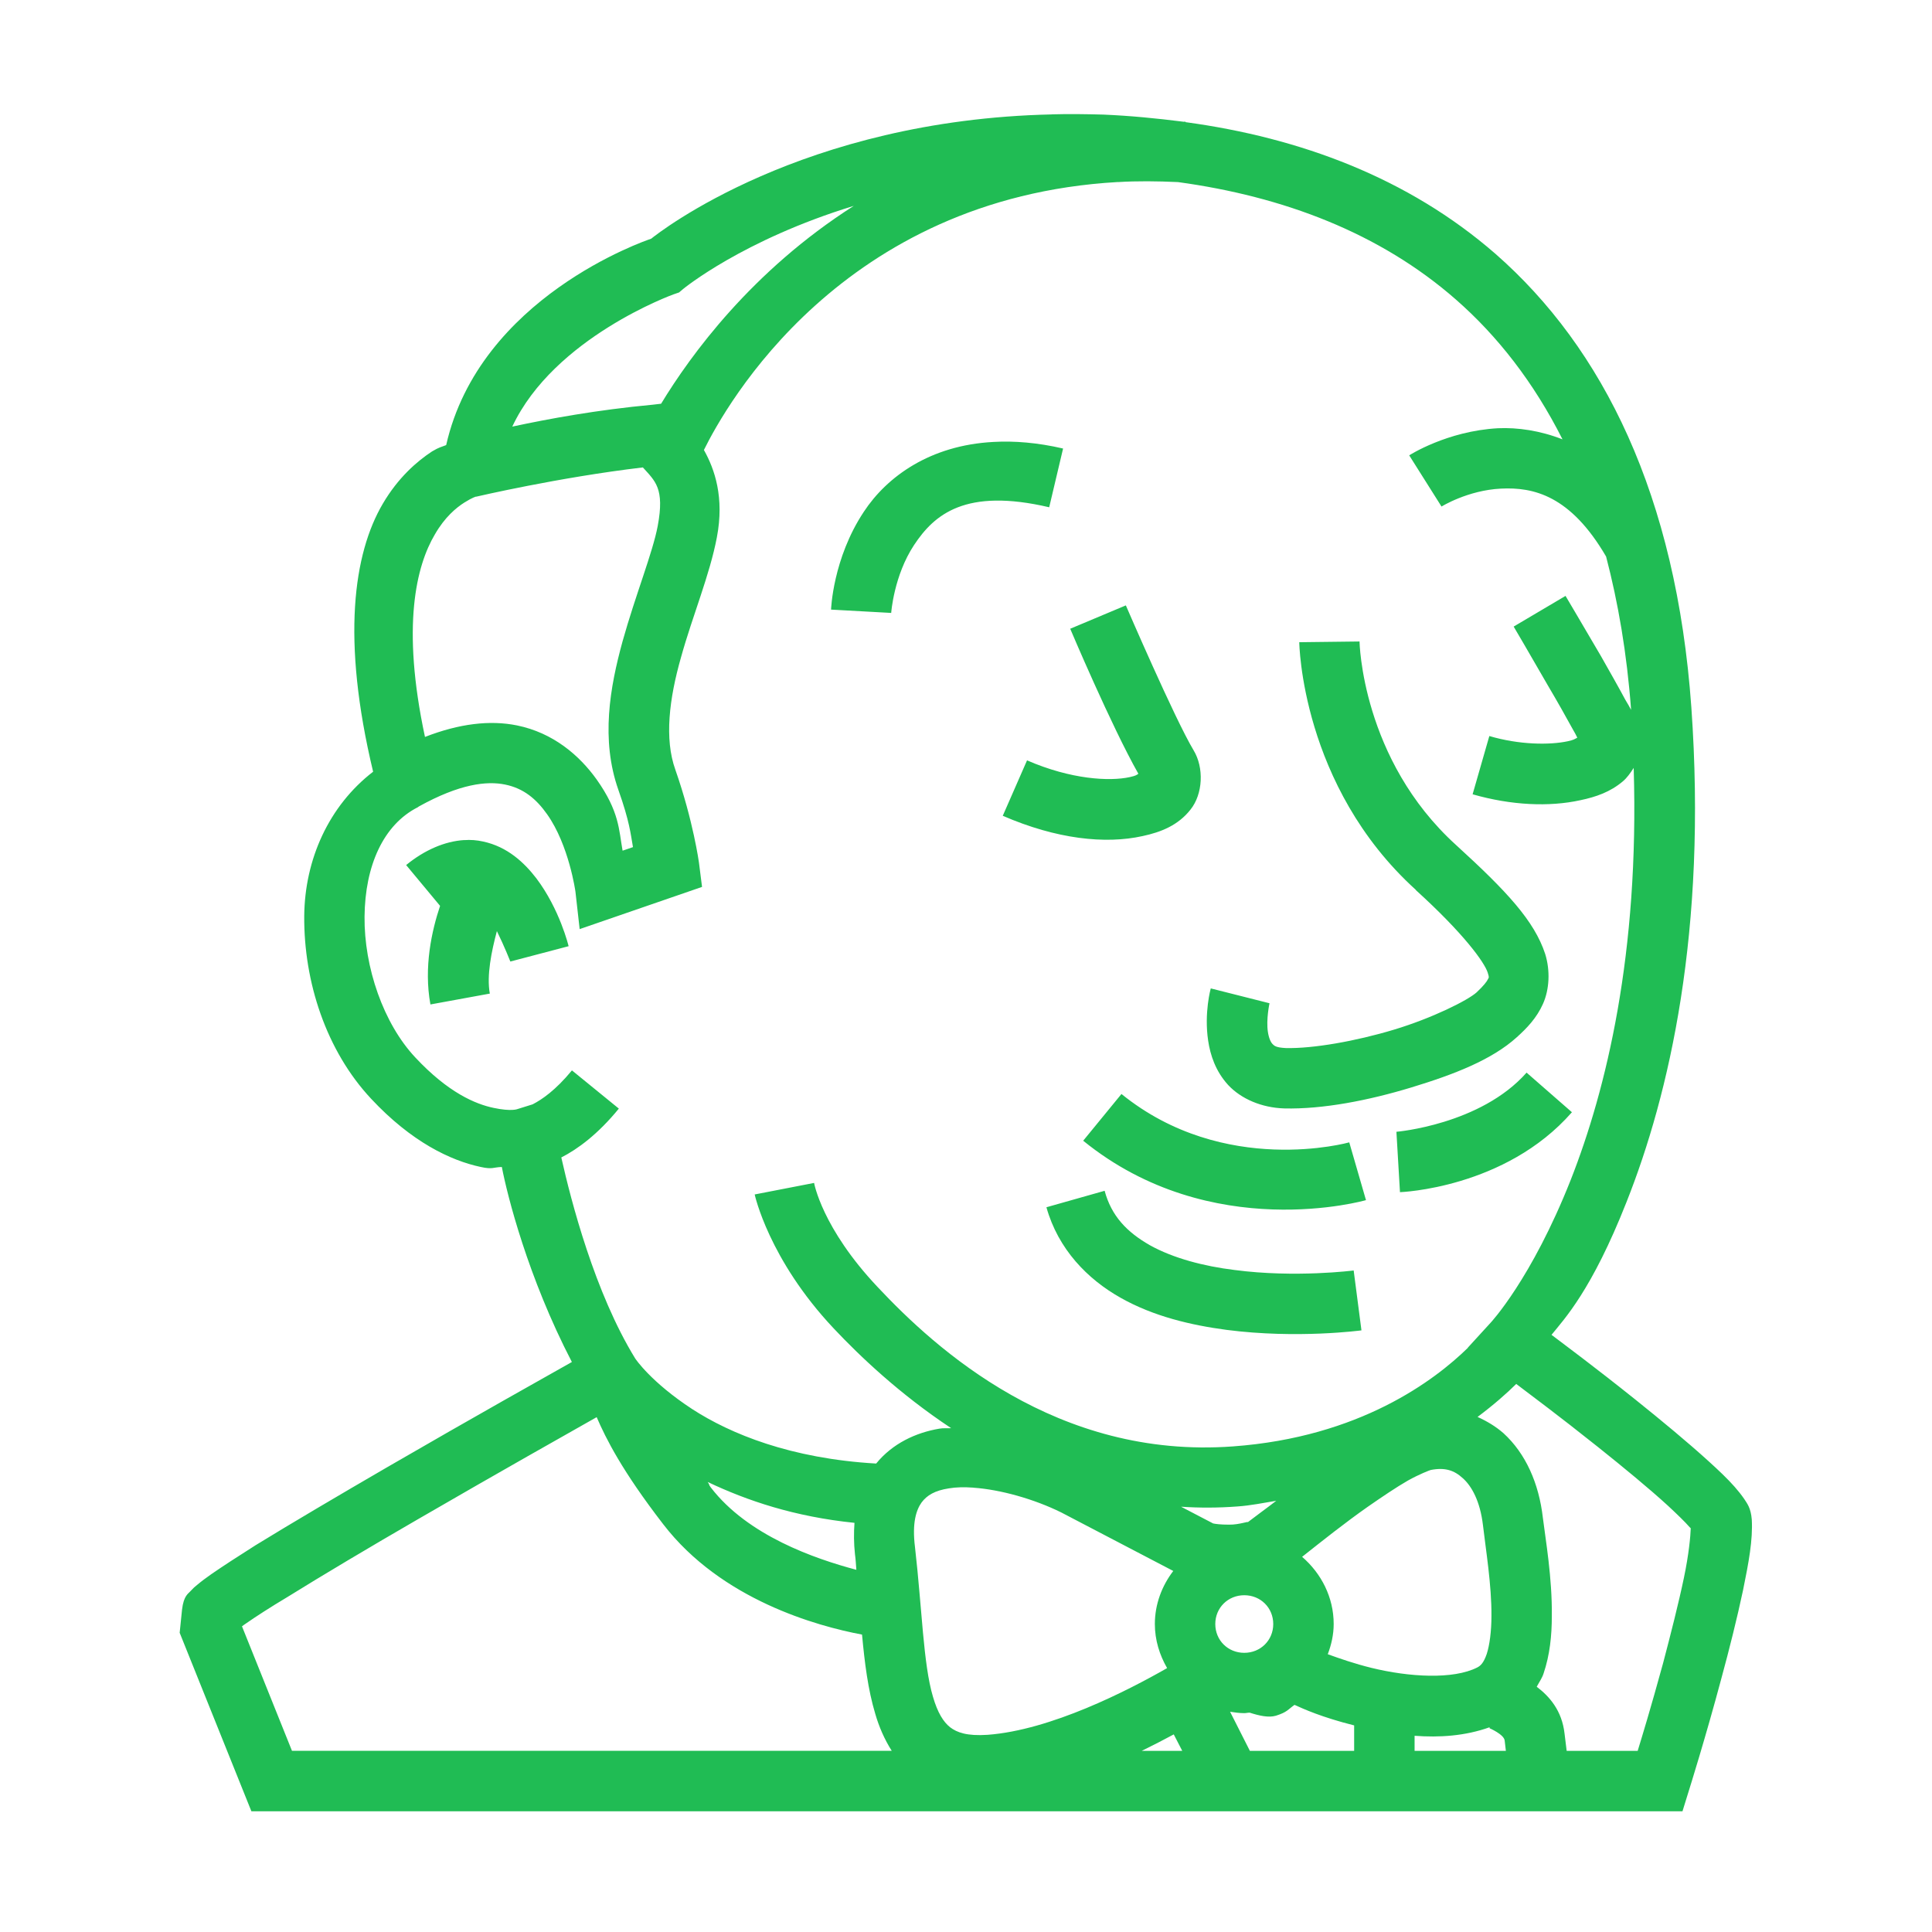
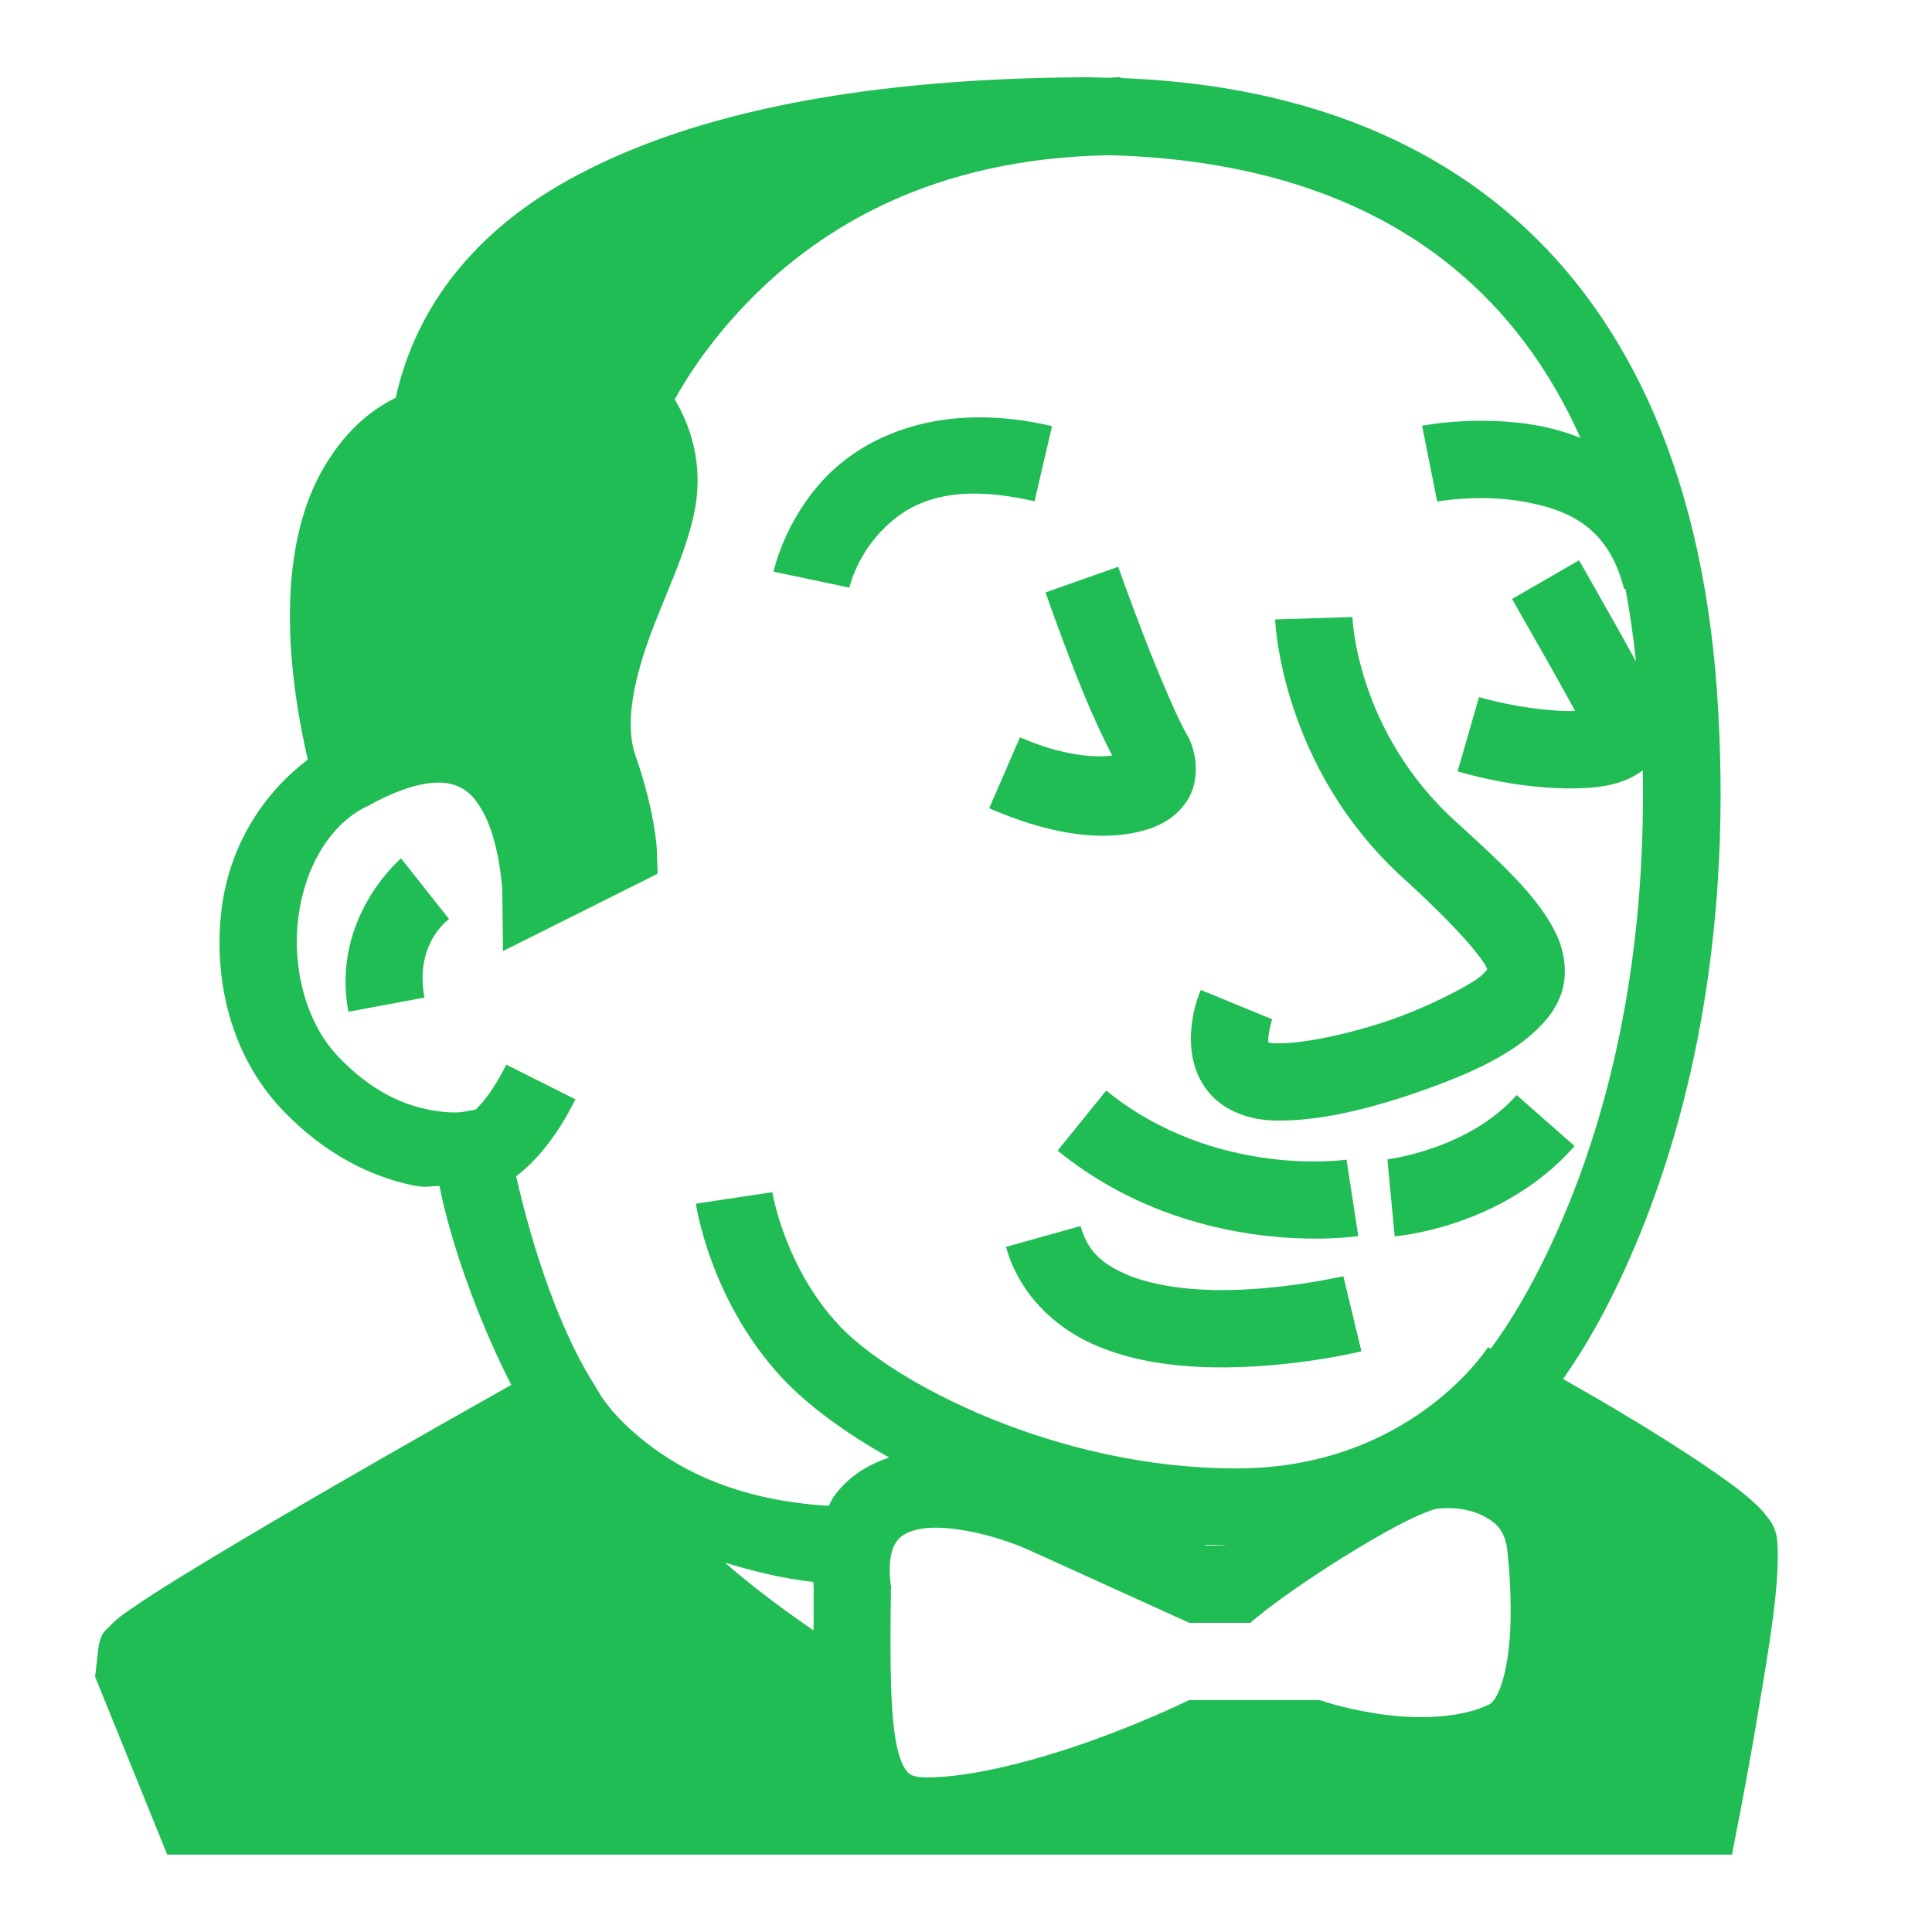
- <svg xmlns="http://www.w3.org/2000/svg" x="0px" y="0px" width="100" height="100" viewBox="0,0,256,256" class="skills__icon">
+ <svg xmlns="http://www.w3.org/2000/svg" viewBox="0,0,256,256" width="100px" height="100px" fill-rule="nonzero">
  <g fill="#20bc54" fill-rule="nonzero" stroke="none" stroke-width="1" stroke-linecap="butt" stroke-linejoin="miter" stroke-miterlimit="10" stroke-dasharray="" stroke-dashoffset="0" font-family="none" font-weight="none" font-size="none" text-anchor="none" style="mix-blend-mode: normal">
-     <g transform="scale(8,8)">
-       <path d="M17.426,1.895c-4.141,0.09 -6.508,1.953 -6.641,2.059c-0.105,0.035 -2.84,0.973 -3.395,3.418c-0.086,0.035 -0.109,0.031 -0.234,0.105c-0.25,0.164 -0.562,0.434 -0.816,0.867c-0.484,0.824 -0.688,2.238 -0.16,4.438c-0.734,0.566 -1.133,1.453 -1.141,2.391c-0.008,1.09 0.363,2.23 1.109,3.027c0.668,0.715 1.316,1.023 1.816,1.129c0.195,0.043 0.203,0.004 0.348,0c0.09,0.469 0.43,1.824 1.16,3.23c-0.422,0.238 -1.629,0.914 -3.051,1.738c-0.801,0.465 -1.59,0.93 -2.188,1.297c-0.297,0.188 -0.543,0.348 -0.73,0.477c-0.094,0.066 -0.168,0.121 -0.238,0.18c-0.035,0.027 -0.066,0.055 -0.105,0.098c-0.039,0.047 -0.117,0.074 -0.145,0.312l-0.039,0.383l1.188,2.957h23.703l0.109,-0.352c0,0 0.273,-0.867 0.535,-1.848c0.133,-0.488 0.262,-1.004 0.359,-1.461c0.094,-0.461 0.164,-0.832 0.145,-1.172c-0.016,-0.195 -0.078,-0.266 -0.125,-0.34c-0.051,-0.074 -0.102,-0.137 -0.16,-0.203c-0.117,-0.133 -0.262,-0.27 -0.434,-0.426c-0.34,-0.309 -0.773,-0.668 -1.207,-1.016c-0.699,-0.559 -1.145,-0.887 -1.391,-1.074c0.211,-0.262 0.664,-0.734 1.242,-2.199c0.707,-1.781 1.336,-4.488 1.074,-8.195c-0.25,-3.508 -1.461,-5.949 -3.246,-7.512c-1.445,-1.258 -3.234,-1.922 -5.133,-2.18v-0.008c-0.016,0 -0.027,0.004 -0.043,0c-0.434,-0.055 -0.871,-0.098 -1.316,-0.117c-0.293,-0.008 -0.574,-0.012 -0.852,-0.004zM18.516,3.016c0.32,-0.02 0.652,-0.016 0.996,0c1.742,0.238 3.34,0.84 4.602,1.945c0.691,0.605 1.289,1.371 1.766,2.316c-0.371,-0.145 -0.742,-0.199 -1.07,-0.184c-0.848,0.047 -1.469,0.449 -1.469,0.449l0.535,0.848c0,0 0.434,-0.27 0.984,-0.297c0.539,-0.027 1.152,0.113 1.742,1.125c0.199,0.762 0.344,1.598 0.414,2.539c-0.031,-0.055 -0.055,-0.102 -0.094,-0.164c-0.113,-0.211 -0.262,-0.473 -0.406,-0.727c-0.297,-0.508 -0.586,-0.996 -0.586,-0.996l-0.859,0.508c0,0 0.285,0.484 0.574,0.988c0.148,0.25 0.293,0.508 0.402,0.707c0.035,0.059 0.055,0.098 0.078,0.145c-0.043,0.023 -0.062,0.039 -0.156,0.059c-0.305,0.066 -0.812,0.059 -1.301,-0.086l-0.277,0.965c0.641,0.184 1.27,0.211 1.785,0.098c0.262,-0.055 0.496,-0.137 0.703,-0.312c0.066,-0.055 0.125,-0.137 0.18,-0.223c0.094,3.074 -0.453,5.324 -1.043,6.824c-0.652,1.648 -1.328,2.367 -1.328,2.367l-0.375,0.41v0.004c-0.547,0.535 -1.789,1.48 -3.891,1.633c-2.922,0.215 -4.922,-1.613 -5.887,-2.641c-0.922,-0.977 -1.051,-1.723 -1.051,-1.723l-0.984,0.191c0,0 0.23,1.074 1.309,2.219c0.43,0.457 1.09,1.086 1.945,1.652c-0.062,0.004 -0.129,-0.004 -0.195,0.008c-0.391,0.066 -0.777,0.246 -1.047,0.578c-1.418,-0.082 -2.414,-0.492 -3.047,-0.902c-0.68,-0.445 -0.938,-0.828 -0.945,-0.84c-0.668,-1.086 -1.062,-2.609 -1.223,-3.328c0.27,-0.137 0.605,-0.383 0.953,-0.809l-0.777,-0.633c-0.273,0.332 -0.5,0.484 -0.645,0.559c-0.008,0.004 0,0 -0.008,0.004l-0.25,0.078c0,0 -0.098,0.043 -0.395,-0.02c-0.297,-0.062 -0.75,-0.25 -1.297,-0.836c-0.527,-0.562 -0.848,-1.492 -0.84,-2.332c0.008,-0.844 0.312,-1.523 0.883,-1.812l0.016,-0.012c0.676,-0.375 1.125,-0.426 1.43,-0.363c0.305,0.062 0.516,0.238 0.695,0.492c0.363,0.512 0.469,1.281 0.469,1.281l0.07,0.621l2.027,-0.699l-0.051,-0.402c0,0 -0.094,-0.691 -0.391,-1.539c-0.184,-0.512 -0.102,-1.176 0.094,-1.863c0.191,-0.688 0.477,-1.367 0.594,-1.988c0.125,-0.656 -0.035,-1.125 -0.215,-1.445c0.359,-0.727 2.273,-4.176 6.855,-4.438zM14.141,3.41c-1.691,1.078 -2.703,2.473 -3.191,3.277l-0.137,0.016c-0.926,0.086 -1.727,0.234 -2.328,0.363c0.695,-1.48 2.672,-2.191 2.672,-2.191l0.09,-0.031l0.07,-0.059c0,0 0.984,-0.812 2.824,-1.375zM16.453,7.32c-1.047,0.055 -1.762,0.574 -2.145,1.156c-0.516,0.777 -0.543,1.621 -0.543,1.621l0.996,0.055c0,0 0.043,-0.617 0.379,-1.125c0.336,-0.508 0.852,-0.949 2.238,-0.625l0.23,-0.973c-0.422,-0.098 -0.809,-0.129 -1.156,-0.109zM10.648,7.742c0.203,0.227 0.363,0.344 0.246,0.969c-0.082,0.438 -0.367,1.141 -0.582,1.91c-0.211,0.766 -0.363,1.629 -0.07,2.461c0.188,0.531 0.203,0.73 0.242,0.949l-0.172,0.059c-0.062,-0.344 -0.051,-0.645 -0.43,-1.18c-0.285,-0.398 -0.719,-0.773 -1.32,-0.895c-0.445,-0.09 -0.953,-0.031 -1.523,0.191c-0.395,-1.844 -0.141,-2.84 0.164,-3.355c0.164,-0.285 0.352,-0.441 0.488,-0.527c0.137,-0.086 0.191,-0.098 0.191,-0.098h0.008c0,0 1.367,-0.32 2.758,-0.484zM18.648,10.027l-0.922,0.387c0,0 0.68,1.609 1.129,2.402c-0.031,0.02 -0.035,0.031 -0.141,0.055c-0.336,0.074 -0.977,0.039 -1.703,-0.277l-0.402,0.918c0.891,0.387 1.699,0.473 2.316,0.336c0.309,-0.066 0.59,-0.18 0.793,-0.438c0.207,-0.258 0.227,-0.695 0.051,-0.984c-0.312,-0.52 -1.121,-2.398 -1.121,-2.398zM22.52,10.625l-1,0.012c0,0 0.027,2.379 1.934,4.105h-0.004c0.801,0.727 1.137,1.199 1.191,1.367c0.027,0.086 0.02,0.078 0.004,0.109c-0.012,0.031 -0.07,0.109 -0.188,0.219c-0.148,0.133 -0.734,0.426 -1.367,0.617c-0.633,0.191 -1.344,0.316 -1.793,0.305c-0.168,-0.008 -0.191,-0.039 -0.219,-0.066c-0.031,-0.031 -0.062,-0.098 -0.078,-0.203c-0.031,-0.207 0.027,-0.473 0.027,-0.473l-0.973,-0.246c0,0 -0.113,0.402 -0.043,0.867c0.035,0.234 0.121,0.504 0.332,0.734c0.215,0.23 0.555,0.375 0.926,0.387c0.641,0.016 1.402,-0.133 2.109,-0.348c0.707,-0.215 1.332,-0.457 1.746,-0.832c0.164,-0.148 0.328,-0.316 0.434,-0.555c0.105,-0.238 0.121,-0.547 0.035,-0.824c-0.18,-0.547 -0.633,-1.035 -1.473,-1.801c-1.57,-1.422 -1.602,-3.375 -1.602,-3.375zM7.688,13.914c-0.32,0.02 -0.656,0.164 -0.961,0.414l0.562,0.676c-0.137,0.41 -0.273,1.012 -0.16,1.633l0.984,-0.18c-0.055,-0.297 0.027,-0.699 0.117,-1.035c0.125,0.254 0.223,0.504 0.223,0.504l0.965,-0.254c0,0 -0.145,-0.609 -0.535,-1.125c-0.199,-0.258 -0.477,-0.523 -0.883,-0.609c-0.102,-0.023 -0.207,-0.031 -0.312,-0.023zM25.285,17.766c-0.762,0.863 -2.156,0.98 -2.156,0.98l0.059,1c0,0 1.742,-0.059 2.848,-1.324zM18.574,18.121l-0.633,0.773c2.121,1.723 4.684,0.984 4.684,0.984l-0.277,-0.957c0,0 -2.066,0.582 -3.773,-0.801zM18.297,19.723l-0.965,0.273c0.195,0.695 0.68,1.191 1.23,1.5c0.547,0.309 1.168,0.453 1.754,0.531c1.172,0.152 2.234,0.008 2.234,0.008l-0.129,-0.992c0,0 -0.965,0.125 -1.973,-0.008c-0.508,-0.062 -1.016,-0.195 -1.402,-0.41c-0.383,-0.219 -0.637,-0.484 -0.75,-0.902zM25.113,22.922c0.25,0.191 0.676,0.504 1.352,1.043c0.426,0.34 0.852,0.691 1.16,0.973c0.156,0.145 0.285,0.27 0.359,0.355c0.012,0.012 0.012,0.012 0.02,0.02c-0.004,0.129 -0.031,0.43 -0.113,0.82c-0.09,0.43 -0.219,0.934 -0.344,1.41c-0.211,0.77 -0.348,1.215 -0.422,1.457h-1.176l-0.035,-0.285c-0.043,-0.383 -0.25,-0.617 -0.461,-0.777c0.039,-0.074 0.09,-0.145 0.113,-0.219c0.105,-0.309 0.137,-0.633 0.137,-0.949c0.008,-0.637 -0.105,-1.277 -0.148,-1.629c-0.066,-0.574 -0.285,-1.066 -0.652,-1.402c-0.129,-0.113 -0.273,-0.199 -0.43,-0.27c0.266,-0.199 0.484,-0.391 0.641,-0.547zM9.883,23.473c0.152,0.352 0.418,0.887 1.102,1.773c0.961,1.25 2.547,1.688 3.293,1.828c0.043,0.465 0.098,0.91 0.219,1.312c0.062,0.215 0.152,0.422 0.273,0.613h-9.934l-0.828,-2.062c0.027,-0.02 0.035,-0.027 0.066,-0.047c0.156,-0.109 0.398,-0.266 0.691,-0.441c0.578,-0.359 1.359,-0.824 2.156,-1.285c1.375,-0.797 2.465,-1.41 2.961,-1.691zM23.695,24.348c0.238,-0.047 0.391,0.004 0.535,0.137c0.145,0.129 0.285,0.379 0.332,0.773c0.047,0.406 0.145,0.996 0.141,1.508c0,0.254 -0.031,0.484 -0.078,0.629c-0.051,0.148 -0.102,0.195 -0.156,0.223c-0.398,0.203 -1.129,0.16 -1.75,0.008c-0.285,-0.07 -0.531,-0.156 -0.727,-0.227c0.059,-0.156 0.098,-0.324 0.098,-0.5c0,-0.445 -0.207,-0.84 -0.523,-1.113c0.336,-0.266 0.703,-0.559 1.086,-0.828c0.242,-0.168 0.473,-0.324 0.664,-0.434c0.195,-0.109 0.363,-0.172 0.379,-0.176zM11.723,24.547c0.652,0.309 1.434,0.574 2.43,0.676c-0.012,0.164 -0.012,0.336 0.008,0.52c0.012,0.086 0.016,0.168 0.023,0.258c-0.691,-0.184 -1.797,-0.566 -2.41,-1.363c-0.043,-0.055 -0.012,-0.035 -0.051,-0.09zM16.125,24.641c0.445,0.031 1.004,0.188 1.453,0.41l1.855,0.969c-0.188,0.246 -0.305,0.551 -0.305,0.879c0,0.266 0.078,0.512 0.203,0.73c-0.656,0.375 -1.926,1.027 -2.973,1.105c-0.344,0.023 -0.508,-0.039 -0.621,-0.125c-0.109,-0.086 -0.207,-0.238 -0.285,-0.508c-0.16,-0.539 -0.18,-1.457 -0.297,-2.477c-0.051,-0.406 0.023,-0.617 0.109,-0.738c0.09,-0.121 0.223,-0.199 0.453,-0.234c0.117,-0.02 0.254,-0.023 0.406,-0.012zM21.137,24.859c-0.156,0.121 -0.352,0.262 -0.477,0.359c0.047,-0.035 -0.129,0.039 -0.305,0.035c-0.145,0 -0.223,-0.012 -0.262,-0.02l-0.531,-0.277c0.301,0.02 0.609,0.02 0.93,-0.004c0.23,-0.016 0.43,-0.059 0.645,-0.094zM20.609,26.422c0.27,0 0.48,0.207 0.48,0.477c0,0.27 -0.211,0.477 -0.48,0.477c-0.27,0 -0.48,-0.207 -0.48,-0.477c0,-0.27 0.211,-0.477 0.48,-0.477zM21.441,28.238c0.156,0.07 0.445,0.203 0.988,0.34v0.422h-1.727l-0.328,-0.648c0.078,0.012 0.156,0.023 0.234,0.023c0.031,0 0.059,-0.008 0.09,-0.008c0.16,0.051 0.312,0.086 0.434,0.051c0.188,-0.059 0.199,-0.102 0.309,-0.18zM24.672,28.609v0.016c0,0 0.238,0.102 0.25,0.203l0.02,0.172h-1.512v-0.25c0.41,0.031 0.836,0.004 1.242,-0.141zM19.441,28.727l0.141,0.273h-0.672c0.191,-0.094 0.375,-0.188 0.531,-0.273z" />
+     <g transform="scale(5.12,5.12)">
+       <path d="M27.996,2c-6.141,0.039 -10.426,1.059 -13.32,2.676c-2.641,1.477 -3.977,3.527 -4.434,5.617c-0.457,0.23 -1.207,0.684 -1.867,1.816c-0.863,1.465 -1.238,3.93 -0.41,7.551c-1.238,0.938 -2.043,2.328 -2.23,3.867c-0.219,1.805 0.227,3.758 1.535,5.156c1.152,1.234 2.406,1.777 3.371,1.984c0.41,0.086 0.438,0.027 0.734,0.027c0.16,0.852 0.715,2.898 1.855,5.148c-0.766,0.434 -2.641,1.484 -4.949,2.824c-1.328,0.77 -2.641,1.547 -3.633,2.16c-0.5,0.309 -0.914,0.574 -1.227,0.793c-0.16,0.105 -0.289,0.199 -0.41,0.301c-0.062,0.055 -0.121,0.105 -0.191,0.188c-0.074,0.082 -0.23,0.137 -0.281,0.609l-0.078,0.676l1.867,4.605h40.496l0.156,-0.809c0,0 0.277,-1.402 0.539,-2.988c0.266,-1.59 0.547,-3.215 0.48,-4.27c-0.027,-0.395 -0.172,-0.555 -0.277,-0.691c-0.102,-0.137 -0.203,-0.238 -0.312,-0.34c-0.223,-0.207 -0.48,-0.406 -0.785,-0.621c-0.602,-0.434 -1.359,-0.918 -2.121,-1.387c-1.031,-0.629 -1.5,-0.887 -2.051,-1.203c0.539,-0.773 1.25,-1.926 2.012,-3.805c1.266,-3.129 2.406,-7.805 1.969,-14.012c-0.418,-5.859 -2.461,-9.918 -5.488,-12.438c-2.773,-2.309 -6.289,-3.281 -9.945,-3.414v-0.023c-0.113,0 -0.219,0.016 -0.328,0.016c-0.227,-0.004 -0.453,-0.016 -0.676,-0.016zM28.668,4.016c3.434,0.082 6.59,0.953 9,2.961c1.301,1.082 2.406,2.504 3.234,4.355c-0.371,-0.145 -0.746,-0.254 -1.098,-0.316c-0.398,-0.074 -0.785,-0.109 -1.145,-0.121c-1.066,-0.039 -1.855,0.125 -1.855,0.125l0.391,1.961c0,0 1.094,-0.207 2.25,0.004c1.156,0.211 2.184,0.656 2.586,2.258l0.035,-0.008c0.113,0.594 0.203,1.223 0.273,1.883c-0.152,-0.273 -0.297,-0.539 -0.461,-0.832c-0.512,-0.91 -1.012,-1.785 -1.012,-1.785l-1.734,1c0,0 0.496,0.867 1.004,1.766c0.227,0.402 0.445,0.797 0.629,1.133c-0.652,0.02 -1.648,-0.117 -2.488,-0.359l-0.555,1.922c1.039,0.301 2.16,0.465 3.113,0.438c0.477,-0.016 0.91,-0.055 1.363,-0.27c0.102,-0.051 0.211,-0.113 0.316,-0.195c0.09,4.926 -0.871,8.648 -1.906,11.203c-0.805,1.988 -1.602,3.191 -2.031,3.77l-0.066,-0.047c0,0 -1.992,3.141 -6.512,3.141c-4.703,0 -8.914,-2.246 -10.27,-3.688c-1.422,-1.504 -1.742,-3.461 -1.742,-3.461l-1.977,0.297c0,0 0.355,2.516 2.258,4.539c0.656,0.691 1.605,1.395 2.746,2.031c-0.539,0.176 -1.055,0.488 -1.422,0.992c-0.059,0.082 -0.098,0.172 -0.145,0.258c-2.309,-0.137 -3.793,-0.898 -4.73,-1.641c-0.852,-0.672 -1.156,-1.18 -1.25,-1.352l-0.137,-0.223c-1.051,-1.703 -1.688,-4.066 -1.973,-5.312c0.496,-0.379 1.035,-0.992 1.535,-1.992l-1.789,-0.898c-0.305,0.613 -0.582,0.957 -0.793,1.164l-0.312,0.055c0,0 -0.32,0.07 -0.941,-0.062c-0.625,-0.129 -1.461,-0.465 -2.328,-1.391c-0.809,-0.863 -1.168,-2.25 -1.012,-3.551c0.16,-1.301 0.805,-2.406 1.73,-2.875l0.039,-0.016c1.102,-0.617 1.777,-0.676 2.156,-0.594c0.383,0.086 0.613,0.301 0.836,0.688c0.449,0.773 0.52,2.047 0.52,2.047l0.02,1.594l4,-2l-0.02,-0.641c0,0 -0.047,-0.977 -0.551,-2.414c-0.266,-0.746 -0.082,-1.809 0.324,-2.957c0.406,-1.148 0.996,-2.281 1.211,-3.41c0.234,-1.242 -0.148,-2.227 -0.52,-2.855c0.383,-0.688 1.016,-1.641 2.016,-2.645c1.793,-1.797 4.652,-3.586 9.188,-3.672zM25.27,10.801c-1.797,0.023 -3.109,0.723 -3.91,1.559c-1.07,1.121 -1.34,2.434 -1.34,2.434l1.961,0.414c0,0 0.172,-0.781 0.824,-1.461c0.652,-0.68 1.676,-1.305 3.969,-0.773l0.453,-1.945c-0.707,-0.168 -1.359,-0.234 -1.957,-0.227zM28.941,14.668l-1.883,0.664c0,0 0.305,0.879 0.695,1.887c0.324,0.844 0.68,1.656 1.031,2.336c-0.43,0.055 -1.262,0.016 -2.387,-0.473l-0.797,1.836c1.48,0.641 2.738,0.84 3.758,0.633c0.512,-0.102 1.02,-0.312 1.359,-0.82c0.34,-0.512 0.277,-1.262 -0.012,-1.742c-0.211,-0.348 -0.707,-1.508 -1.086,-2.488c-0.379,-0.977 -0.68,-1.832 -0.68,-1.832zM35,15.969l-2,0.062c0,0 0.129,3.809 3.328,6.707c1.34,1.215 2.012,2.02 2.141,2.301c0.02,0.039 0.02,0.035 0.027,0.047c0,-0.016 -0.012,0.031 -0.164,0.168c-0.219,0.199 -1.25,0.758 -2.332,1.137c-1.086,0.375 -2.309,0.629 -2.973,0.609c-0.246,-0.008 -0.227,-0.035 -0.199,-0.016c0,-0.012 -0.004,-0.016 -0.004,-0.051c-0.012,-0.191 0.098,-0.555 0.098,-0.555l-1.844,-0.758c0,0 -0.293,0.613 -0.254,1.41c0.02,0.398 0.141,0.906 0.531,1.32c0.387,0.414 0.984,0.633 1.617,0.648c1.141,0.031 2.449,-0.297 3.68,-0.719c1.23,-0.426 2.297,-0.891 3.016,-1.535c0.297,-0.27 0.602,-0.598 0.754,-1.078c0.148,-0.48 0.066,-1.039 -0.141,-1.48c-0.422,-0.891 -1.223,-1.668 -2.609,-2.926c-2.582,-2.344 -2.672,-5.293 -2.672,-5.293zM10.379,22.215c0,0 -1.82,1.531 -1.363,3.969l1.969,-0.367c-0.266,-1.41 0.637,-2.031 0.637,-2.031zM28.629,28.223l-1.258,1.555c3.539,2.875 7.781,2.211 7.781,2.211l-0.305,-1.977c0,0 -3.398,0.504 -6.219,-1.789zM39.25,28.34c-1.242,1.41 -3.344,1.664 -3.344,1.664l0.188,1.992c0,0 2.789,-0.207 4.656,-2.336zM27.965,31.73l-1.93,0.539c0.344,1.223 1.25,2.066 2.238,2.512c0.988,0.445 2.074,0.582 3.09,0.605c2.035,0.039 3.871,-0.414 3.871,-0.414l-0.469,-1.945c0,0 -1.652,0.391 -3.359,0.359c-0.855,-0.02 -1.703,-0.152 -2.312,-0.43c-0.605,-0.273 -0.957,-0.602 -1.129,-1.227zM37.438,39.031c0.328,-0.008 0.691,0.062 0.953,0.203c0.355,0.184 0.559,0.395 0.617,0.883c0.066,0.57 0.137,1.617 0.043,2.504c-0.047,0.445 -0.137,0.852 -0.246,1.113c-0.109,0.266 -0.215,0.352 -0.254,0.371c-0.699,0.352 -1.777,0.391 -2.676,0.277c-0.898,-0.113 -1.559,-0.332 -1.559,-0.332l-0.156,-0.051h-3.391l-0.203,0.098c0,0 -0.996,0.48 -2.34,0.961c-1.344,0.48 -3.043,0.941 -4.227,0.941c-0.332,0 -0.418,-0.055 -0.492,-0.121c-0.074,-0.066 -0.188,-0.227 -0.277,-0.602c-0.188,-0.754 -0.203,-2.203 -0.172,-4.141l0.004,-0.07l-0.012,-0.062c-0.074,-0.652 0.043,-0.957 0.156,-1.113c0.117,-0.156 0.289,-0.266 0.648,-0.328c0.715,-0.117 2.008,0.172 2.988,0.652l0.016,0.004l3.922,1.781h1.574l0.273,-0.223c0.543,-0.438 1.543,-1.121 2.48,-1.688c0.465,-0.281 0.922,-0.539 1.297,-0.727c0.375,-0.188 0.707,-0.301 0.711,-0.301h0.004c0.098,-0.02 0.203,-0.027 0.316,-0.031zM31.172,39.98c0.176,0.004 0.355,0.008 0.535,0.012c-0.004,0.004 -0.008,0.004 -0.008,0.008h-0.48zM18.762,40.441c0.703,0.211 1.441,0.406 2.289,0.5c0.008,0.102 0.004,0.191 0.016,0.293l-0.008,-0.129c-0.008,0.406 0,0.719 -0.004,1.09c-0.684,-0.469 -1.516,-1.074 -2.293,-1.754z" />
    </g>
  </g>
</svg>
